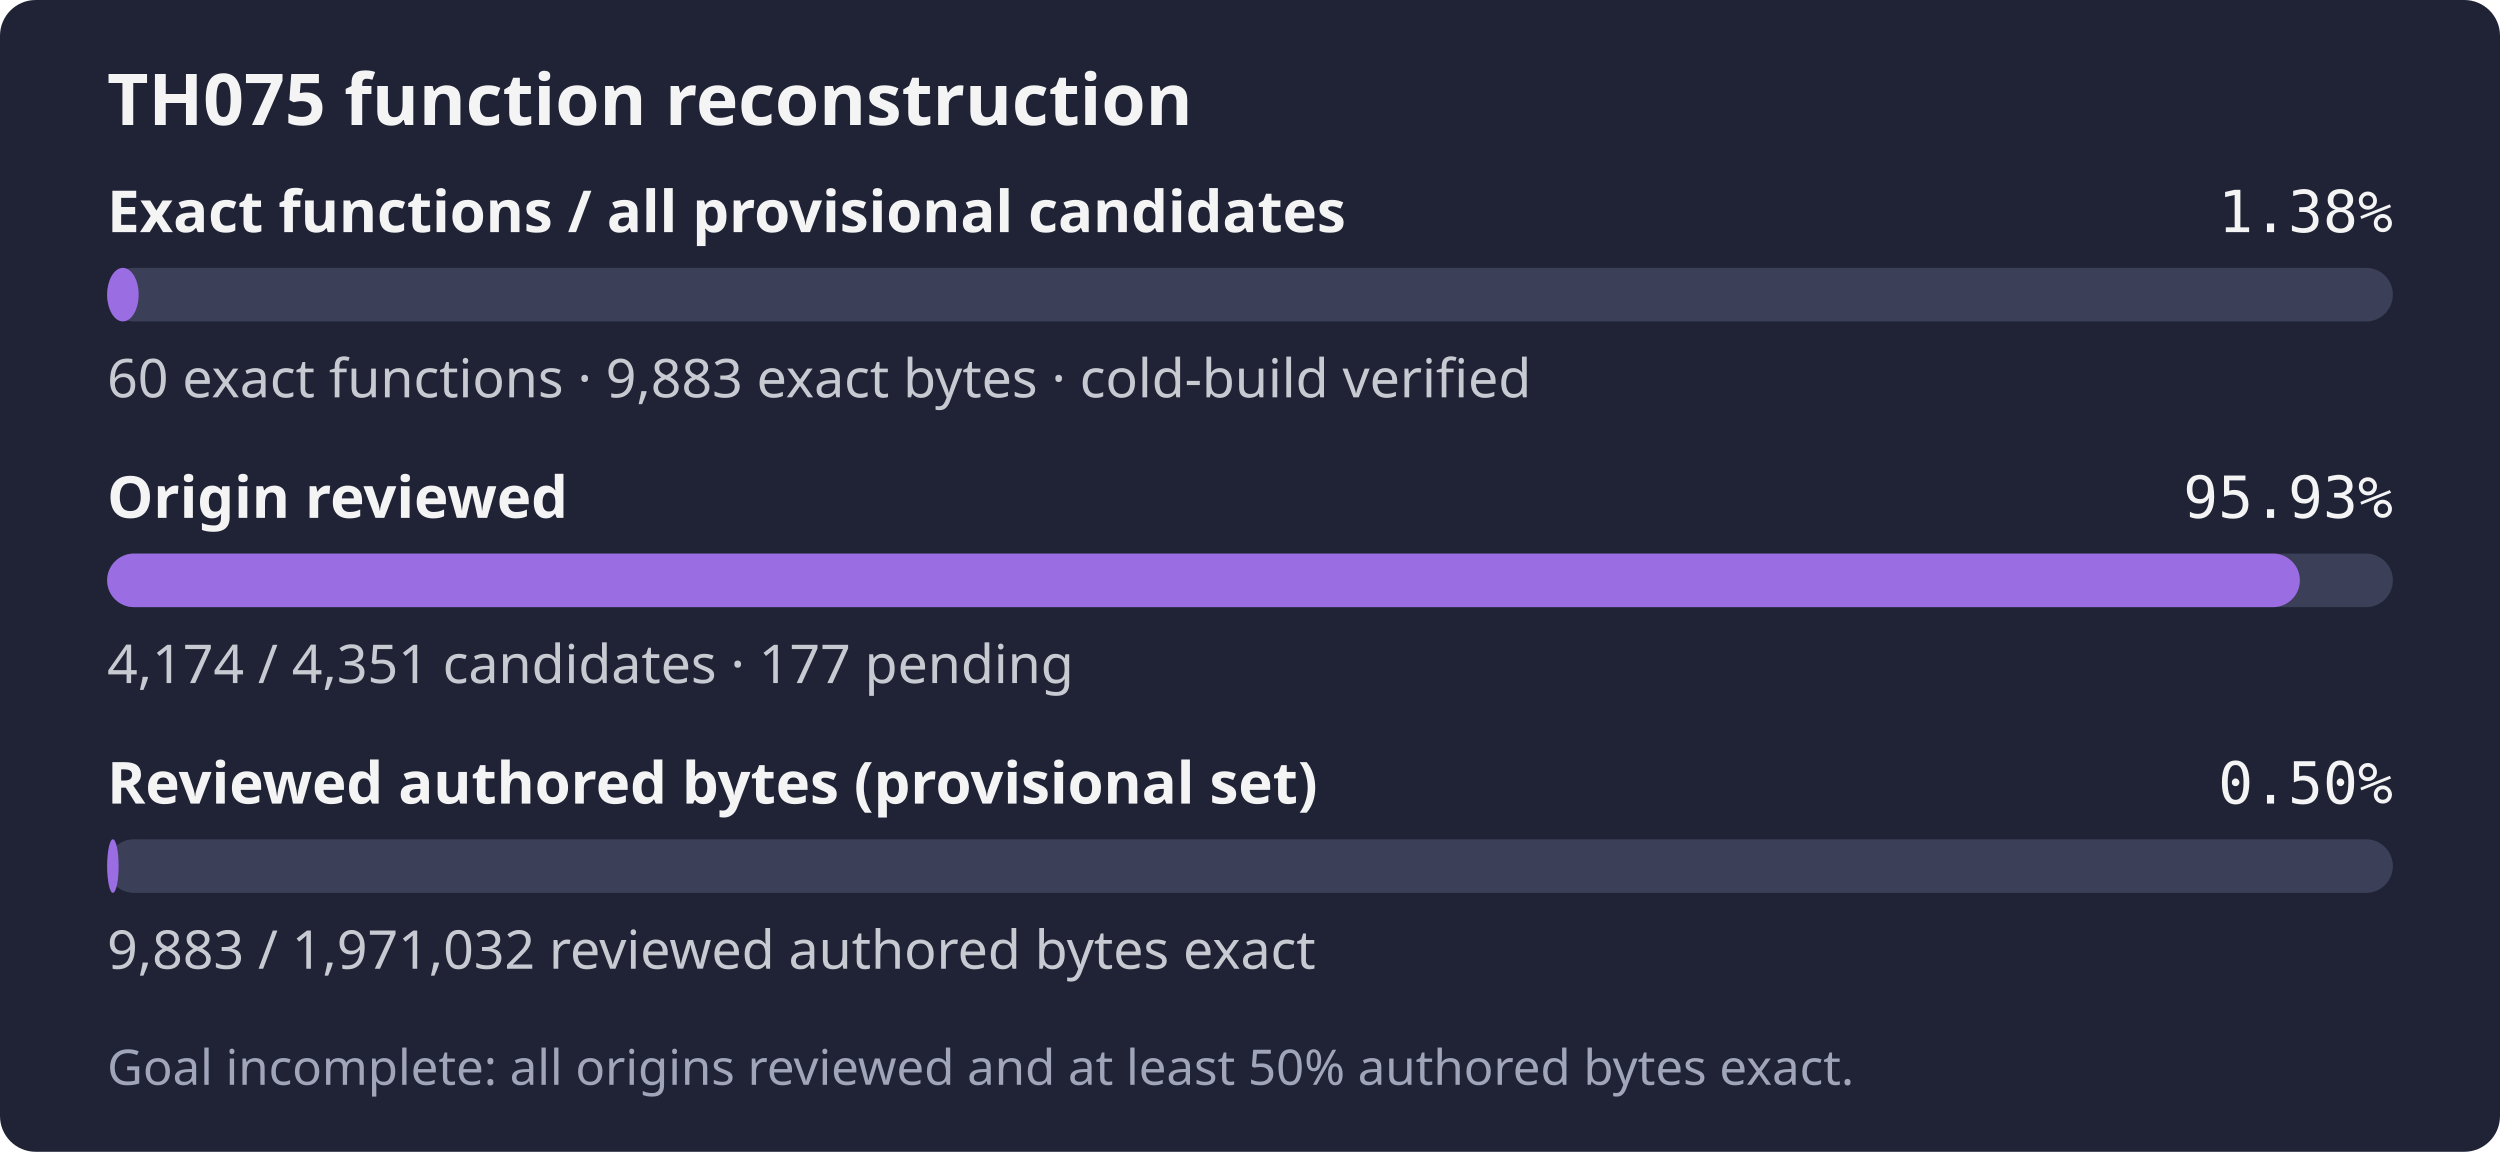
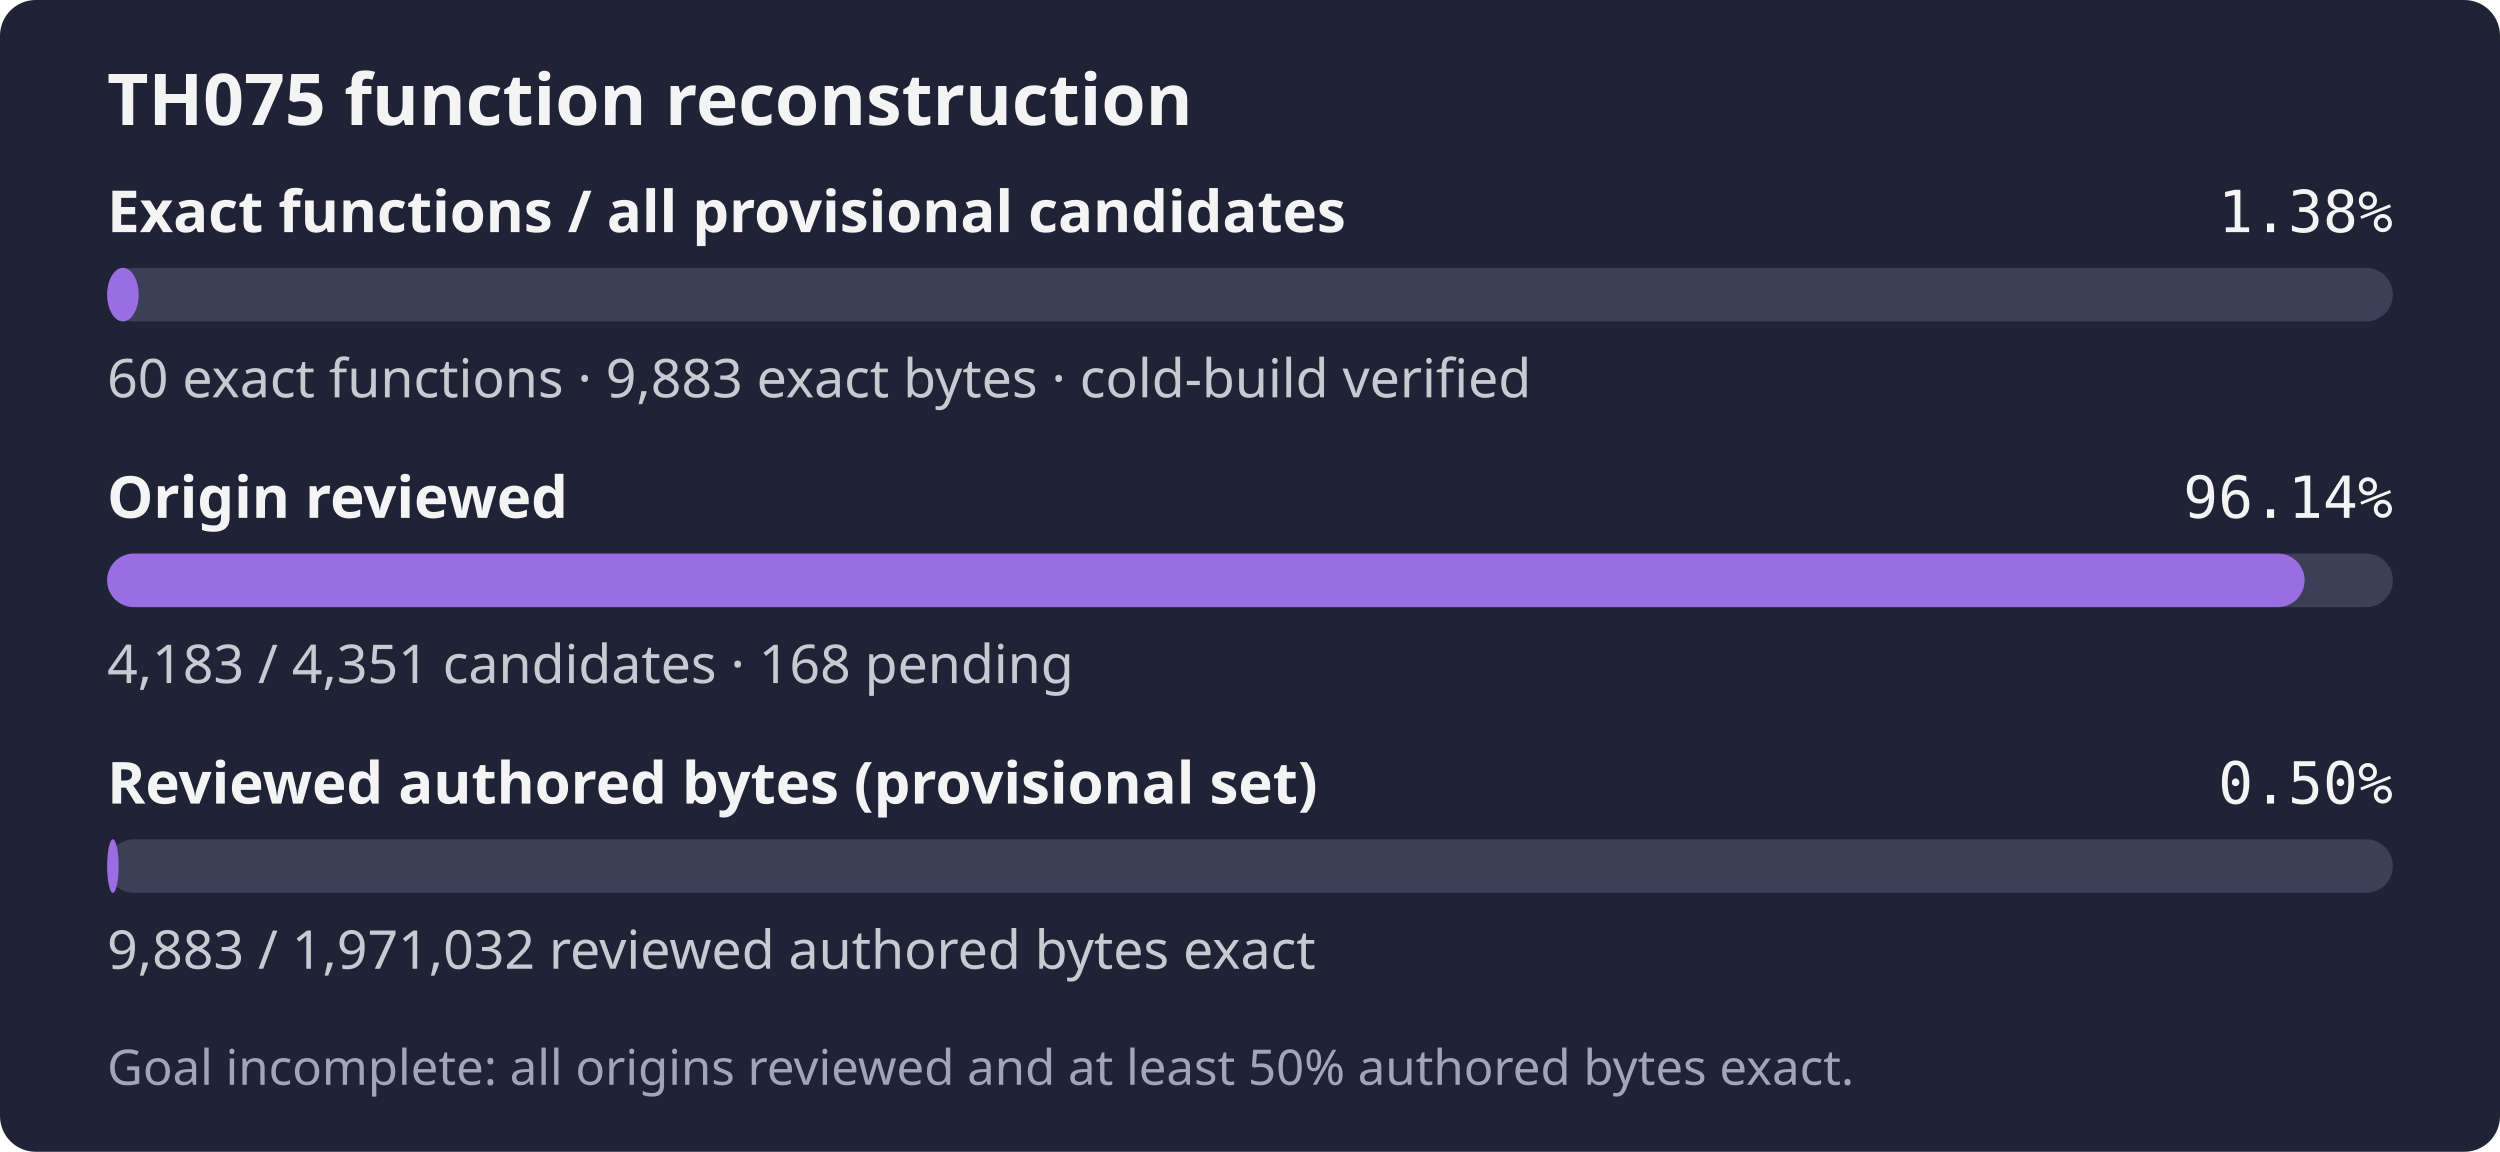
- <svg xmlns="http://www.w3.org/2000/svg" width="560" height="258" role="img" aria-label="TH075: 60 exact functions, 9,883 exact bytes; 4,174 of 4,351 candidates reviewed; Goal incomplete: all origins reviewed and at least 50% authored bytes exact.">
+ <svg xmlns="http://www.w3.org/2000/svg" width="560" height="258" role="img" aria-label="TH075: 60 exact functions, 9,883 exact bytes; 4,183 of 4,351 candidates reviewed; Goal incomplete: all origins reviewed and at least 50% authored bytes exact.">
  <rect width="560" height="258" rx="8" fill="#1f2335" />
  <text x="24" y="28" fill="#f4f4f5" font-family="sans-serif" font-size="16" font-weight="600">TH075 function reconstruction</text>
  <text x="24" y="52" fill="#f4f4f5" font-family="sans-serif" font-size="13" font-weight="600">Exact functions / all provisional candidates</text>
  <text x="536" y="52" fill="#f4f4f5" text-anchor="end" font-family="monospace" font-size="13">1.38%</text>
  <rect x="24" y="60" width="512" height="12" rx="6" fill="#3b4058" />
  <rect x="24" y="60" width="7.06" height="12" rx="6" fill="#9b6de3" />
  <text x="24" y="89" fill="#c8cad2" font-family="sans-serif" font-size="12">60 exact functions · 9,883 exact bytes · cold-build verified</text>
  <text x="24" y="116" fill="#f4f4f5" font-family="sans-serif" font-size="13" font-weight="600">Origin reviewed</text>
-   <text x="536" y="116" fill="#f4f4f5" text-anchor="end" font-family="monospace" font-size="13">95.93%</text>
+   <text x="536" y="116" fill="#f4f4f5" text-anchor="end" font-family="monospace" font-size="13">96.14%</text>
  <rect x="24" y="124" width="512" height="12" rx="6" fill="#3b4058" />
-   <rect x="24" y="124" width="491.17" height="12" rx="6" fill="#9b6de3" />
-   <text x="24" y="153" fill="#c8cad2" font-family="sans-serif" font-size="12">4,174 / 4,351 candidates · 177 pending</text>
+   <rect x="24" y="124" width="492.23" height="12" rx="6" fill="#9b6de3" />
+   <text x="24" y="153" fill="#c8cad2" font-family="sans-serif" font-size="12">4,183 / 4,351 candidates · 168 pending</text>
  <text x="24" y="180" fill="#f4f4f5" font-family="sans-serif" font-size="13" font-weight="600">Reviewed authored bytes (provisional set)</text>
  <text x="536" y="180" fill="#f4f4f5" text-anchor="end" font-family="monospace" font-size="13">0.50%</text>
  <rect x="24" y="188" width="512" height="12" rx="6" fill="#3b4058" />
  <rect x="24" y="188" width="2.57" height="12" rx="6" fill="#9b6de3" />
  <text x="24" y="217" fill="#c8cad2" font-family="sans-serif" font-size="12">9,883 / 1,971,032 reviewed authored bytes exact</text>
  <text x="24" y="243" fill="#a0a5ba" font-family="sans-serif" font-size="11">Goal incomplete: all origins reviewed and at least 50% authored bytes exact.</text>
</svg>
